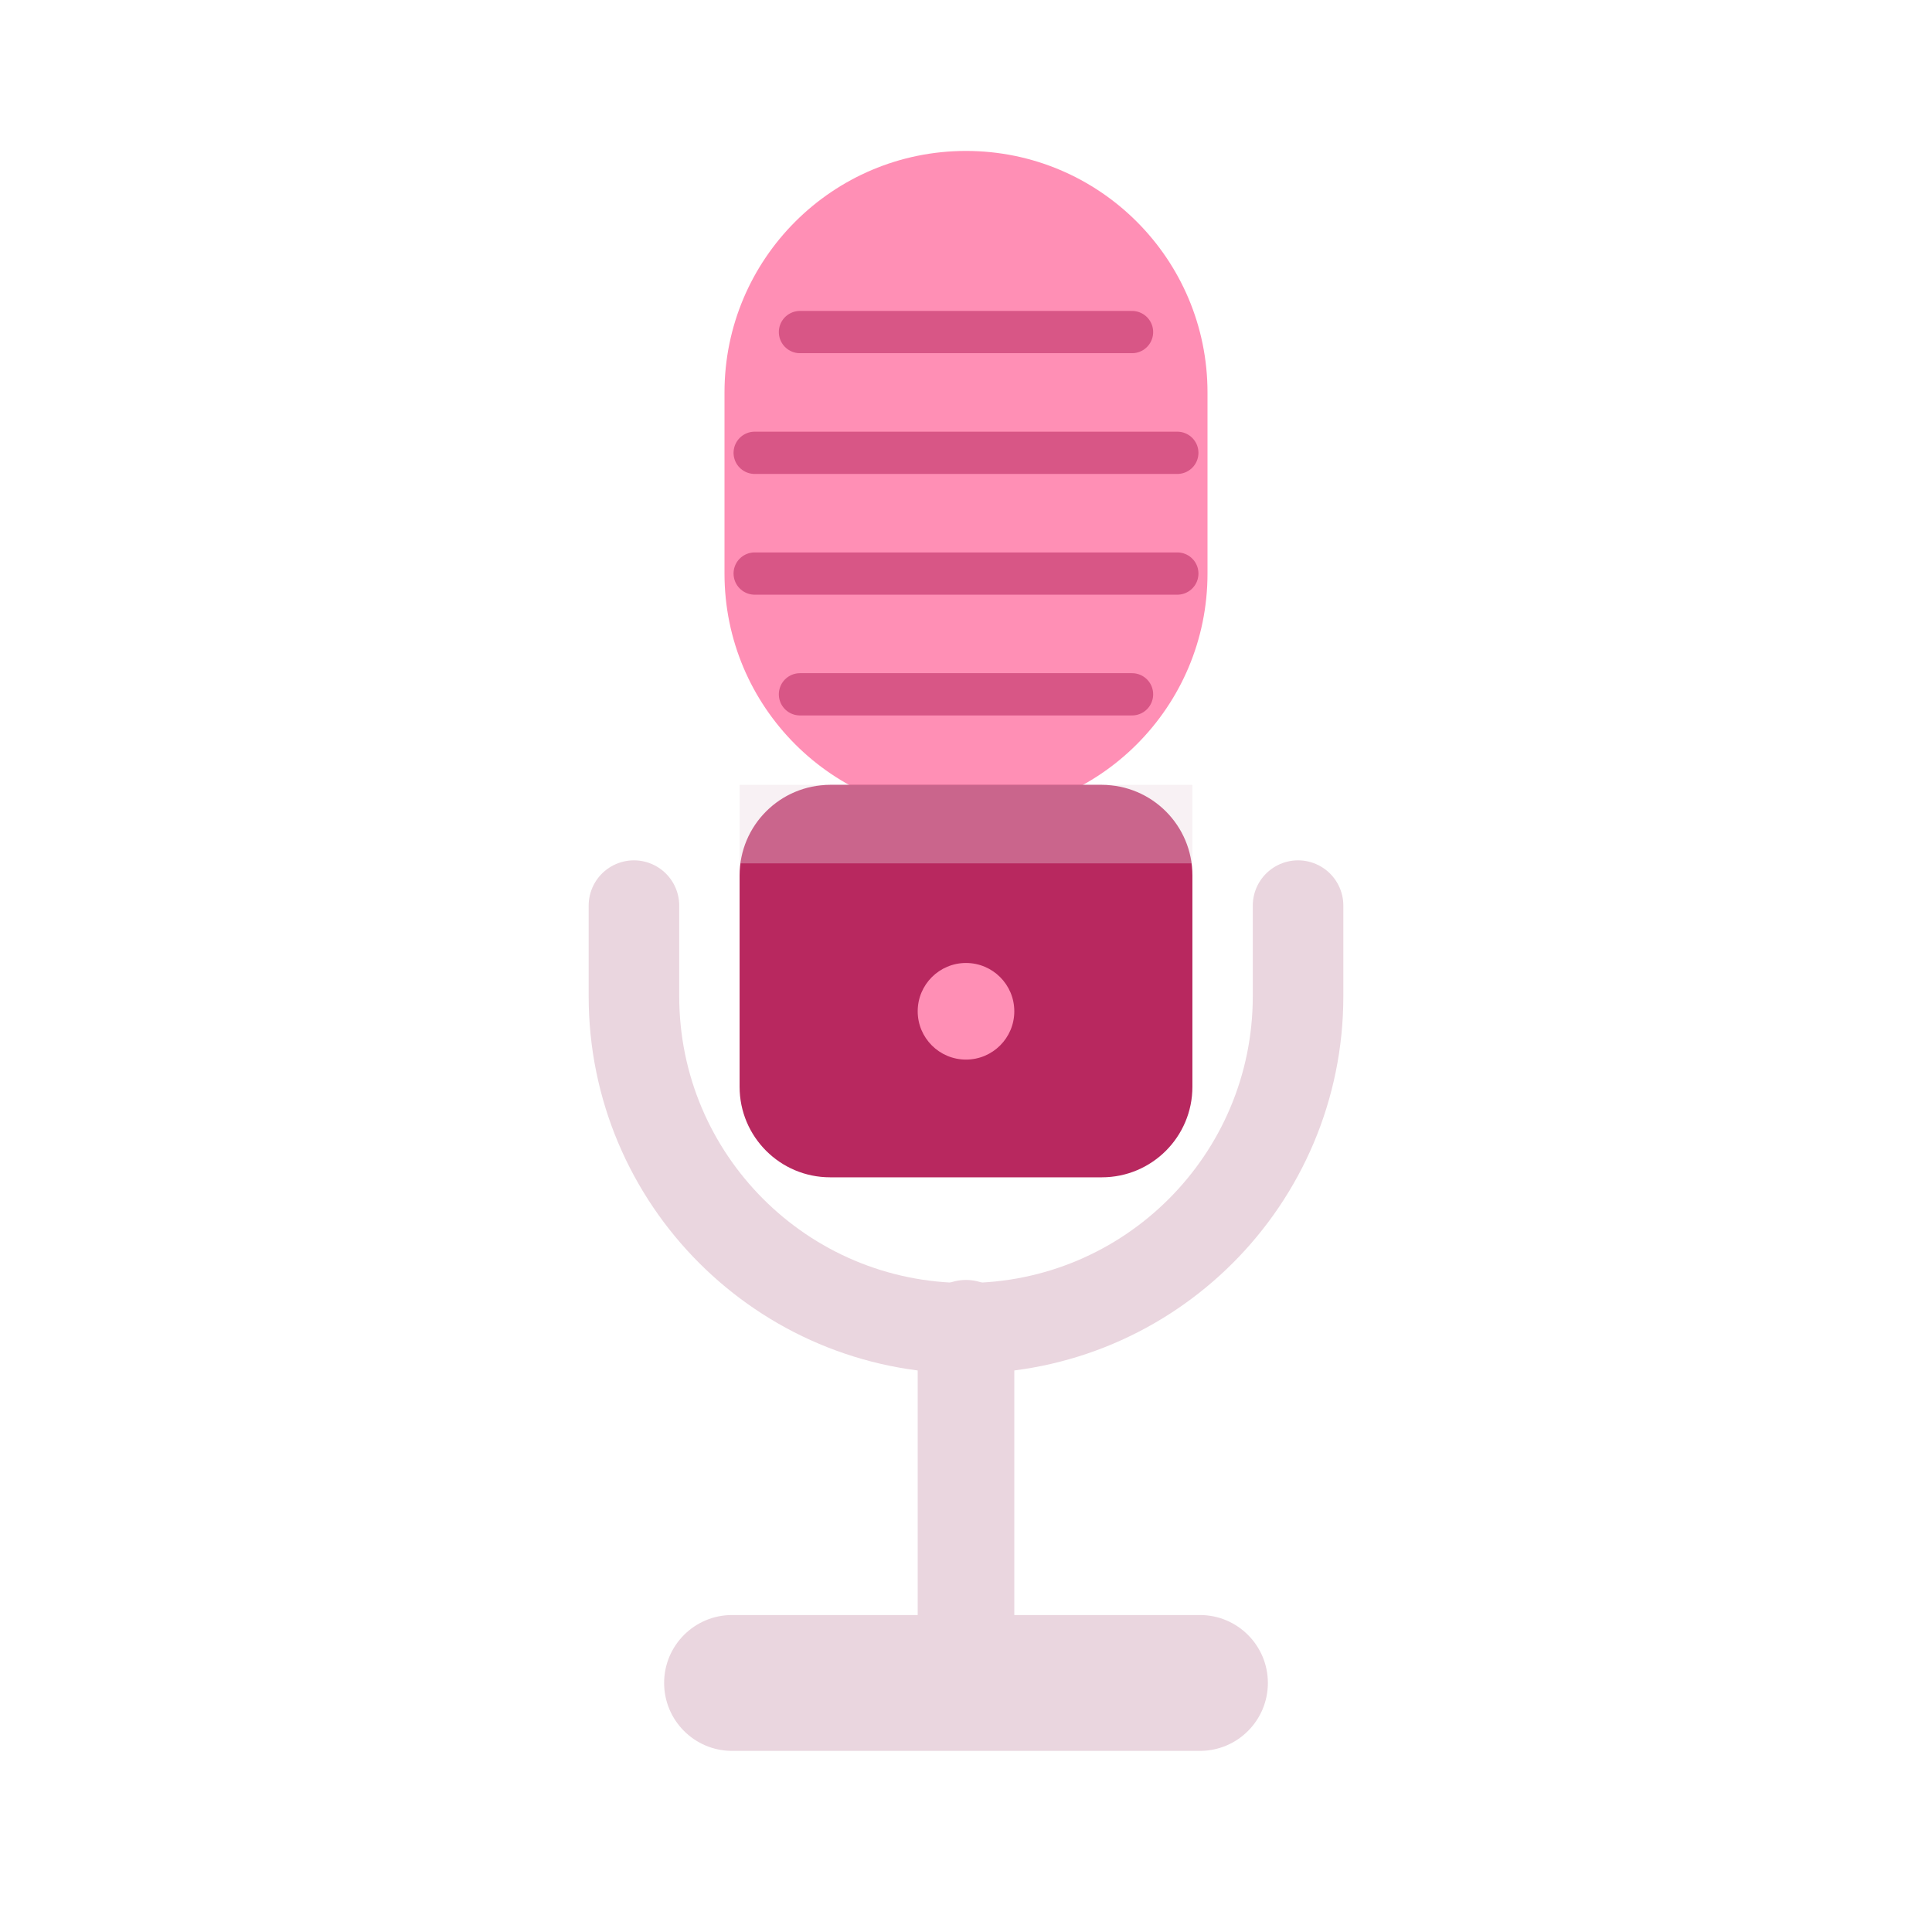
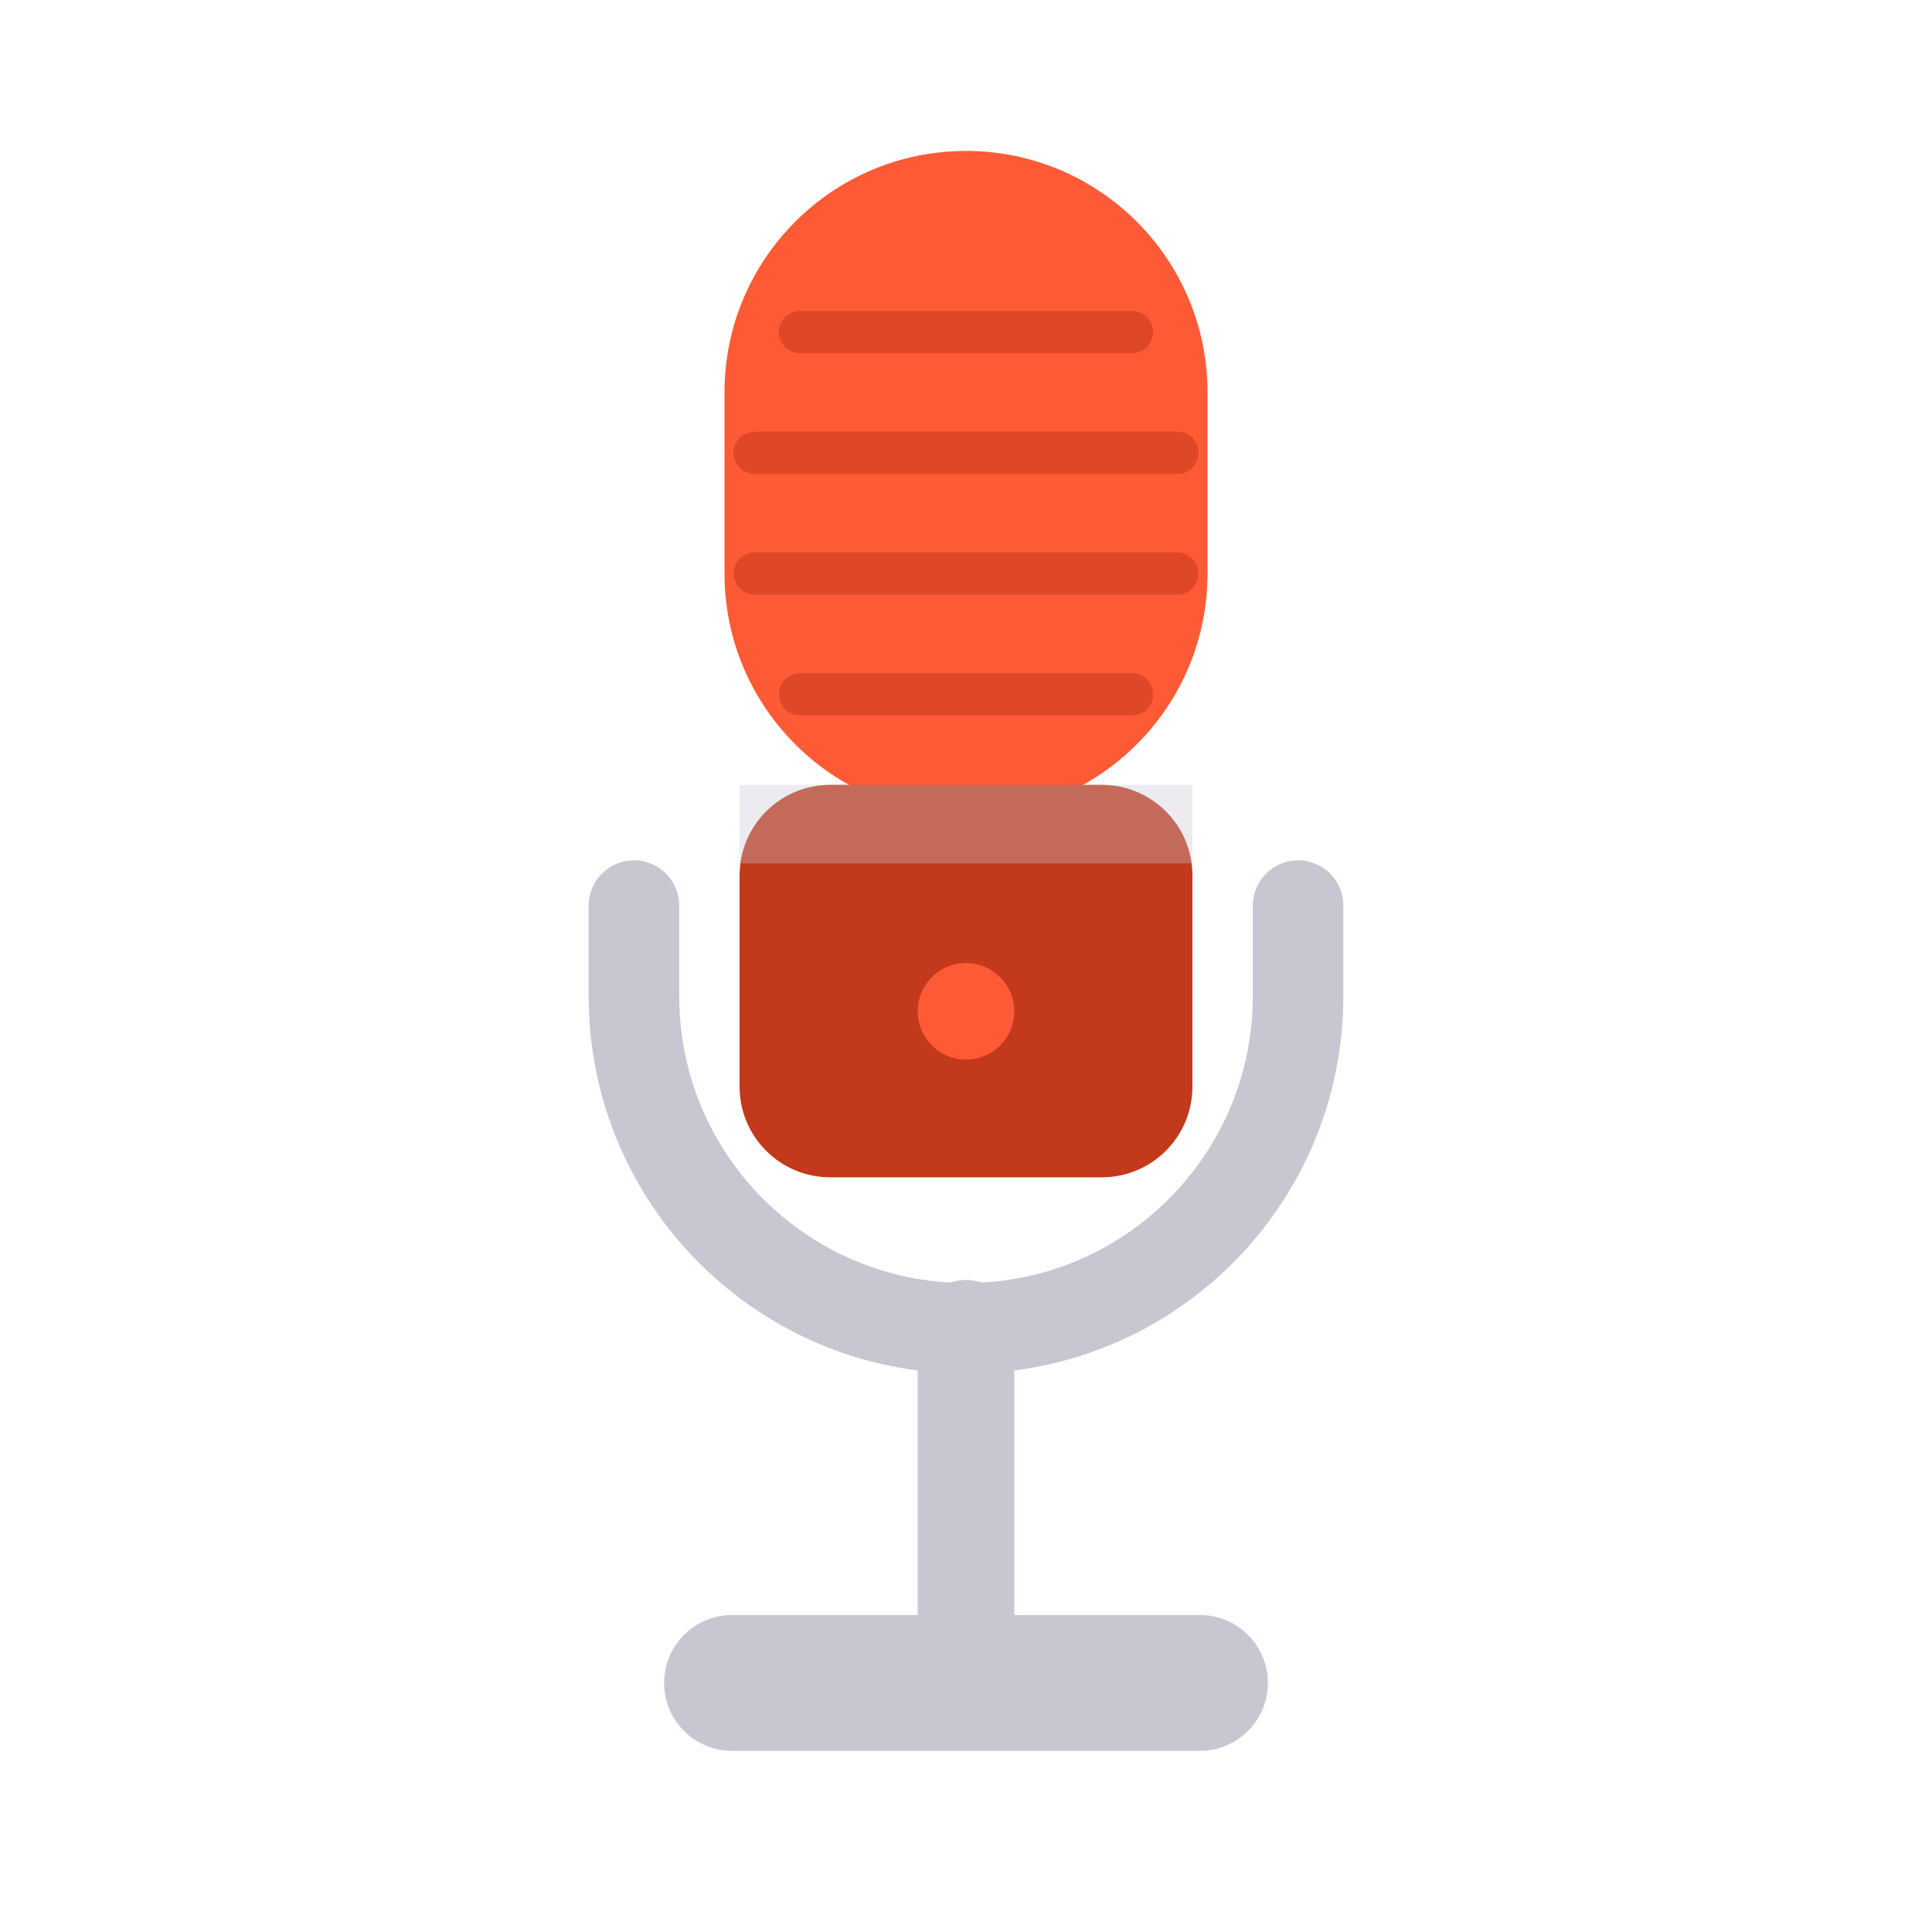
<svg xmlns="http://www.w3.org/2000/svg" viewBox="0 0 64 64">
-   <path d="M21 30v3a11 11 0 0 0 22 0v-3" fill="none" stroke="#ead6df" stroke-width="3" stroke-linecap="round" />
-   <path d="M32 44v10" stroke="#ead6df" stroke-width="3.2" stroke-linecap="round" />
-   <rect x="22" y="53.5" width="20" height="4.5" rx="2.25" fill="#ead6df" />
-   <rect x="24" y="5" width="16" height="22" rx="8" fill="#ff8fb5" />
-   <g stroke="#b8285f" stroke-width="1.4" stroke-linecap="round" opacity=".55">
+   <path d="M21 30v3a11 11 0 0 0 22 0v-3" fill="none" stroke="#c9c6d1" stroke-width="3" stroke-linecap="round" />
+   <path d="M32 44v10" stroke="#c9c6d1" stroke-width="3.2" stroke-linecap="round" />
+   <rect x="22" y="53.5" width="20" height="4.5" rx="2.25" fill="#c9c6d1" />
+   <rect x="24" y="5" width="16" height="22" rx="8" fill="#ff5a36" />
+   <g stroke="#c2391b" stroke-width="1.4" stroke-linecap="round" opacity=".55">
    <path d="M26.5 11h11M25 15h14M25 19h14M26.5 23h11" />
  </g>
-   <rect x="24.5" y="26" width="15" height="13" rx="3" fill="#b8285f" />
-   <rect x="24.5" y="26" width="15" height="2.6" fill="#ead6df" opacity=".35" />
-   <circle cx="32" cy="33.5" r="1.6" fill="#ff8fb5" />
+   <rect x="24.5" y="26" width="15" height="13" rx="3" fill="#c2391b" />
+   <rect x="24.5" y="26" width="15" height="2.6" fill="#c9c6d1" opacity=".35" />
+   <circle cx="32" cy="33.5" r="1.6" fill="#ff5a36" />
</svg>
